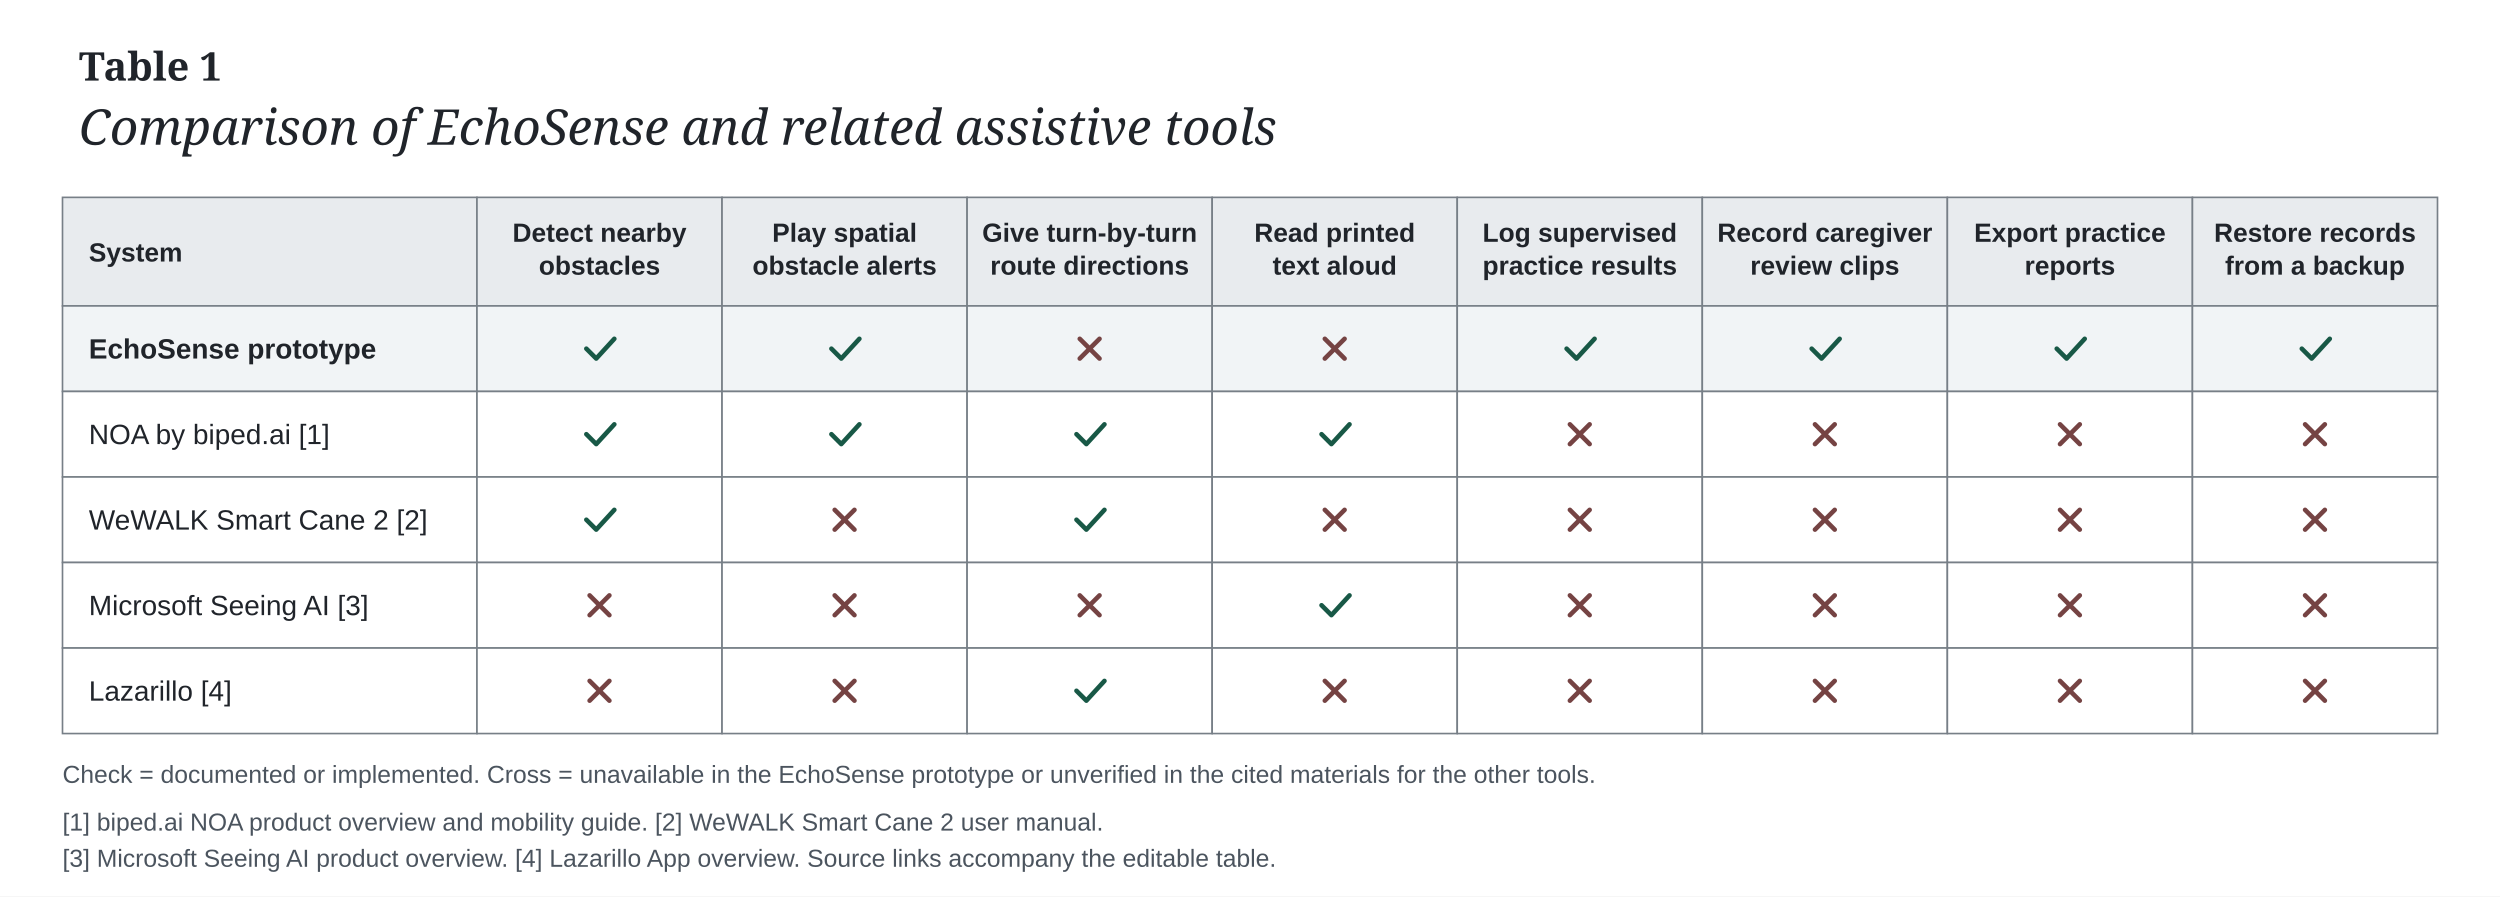
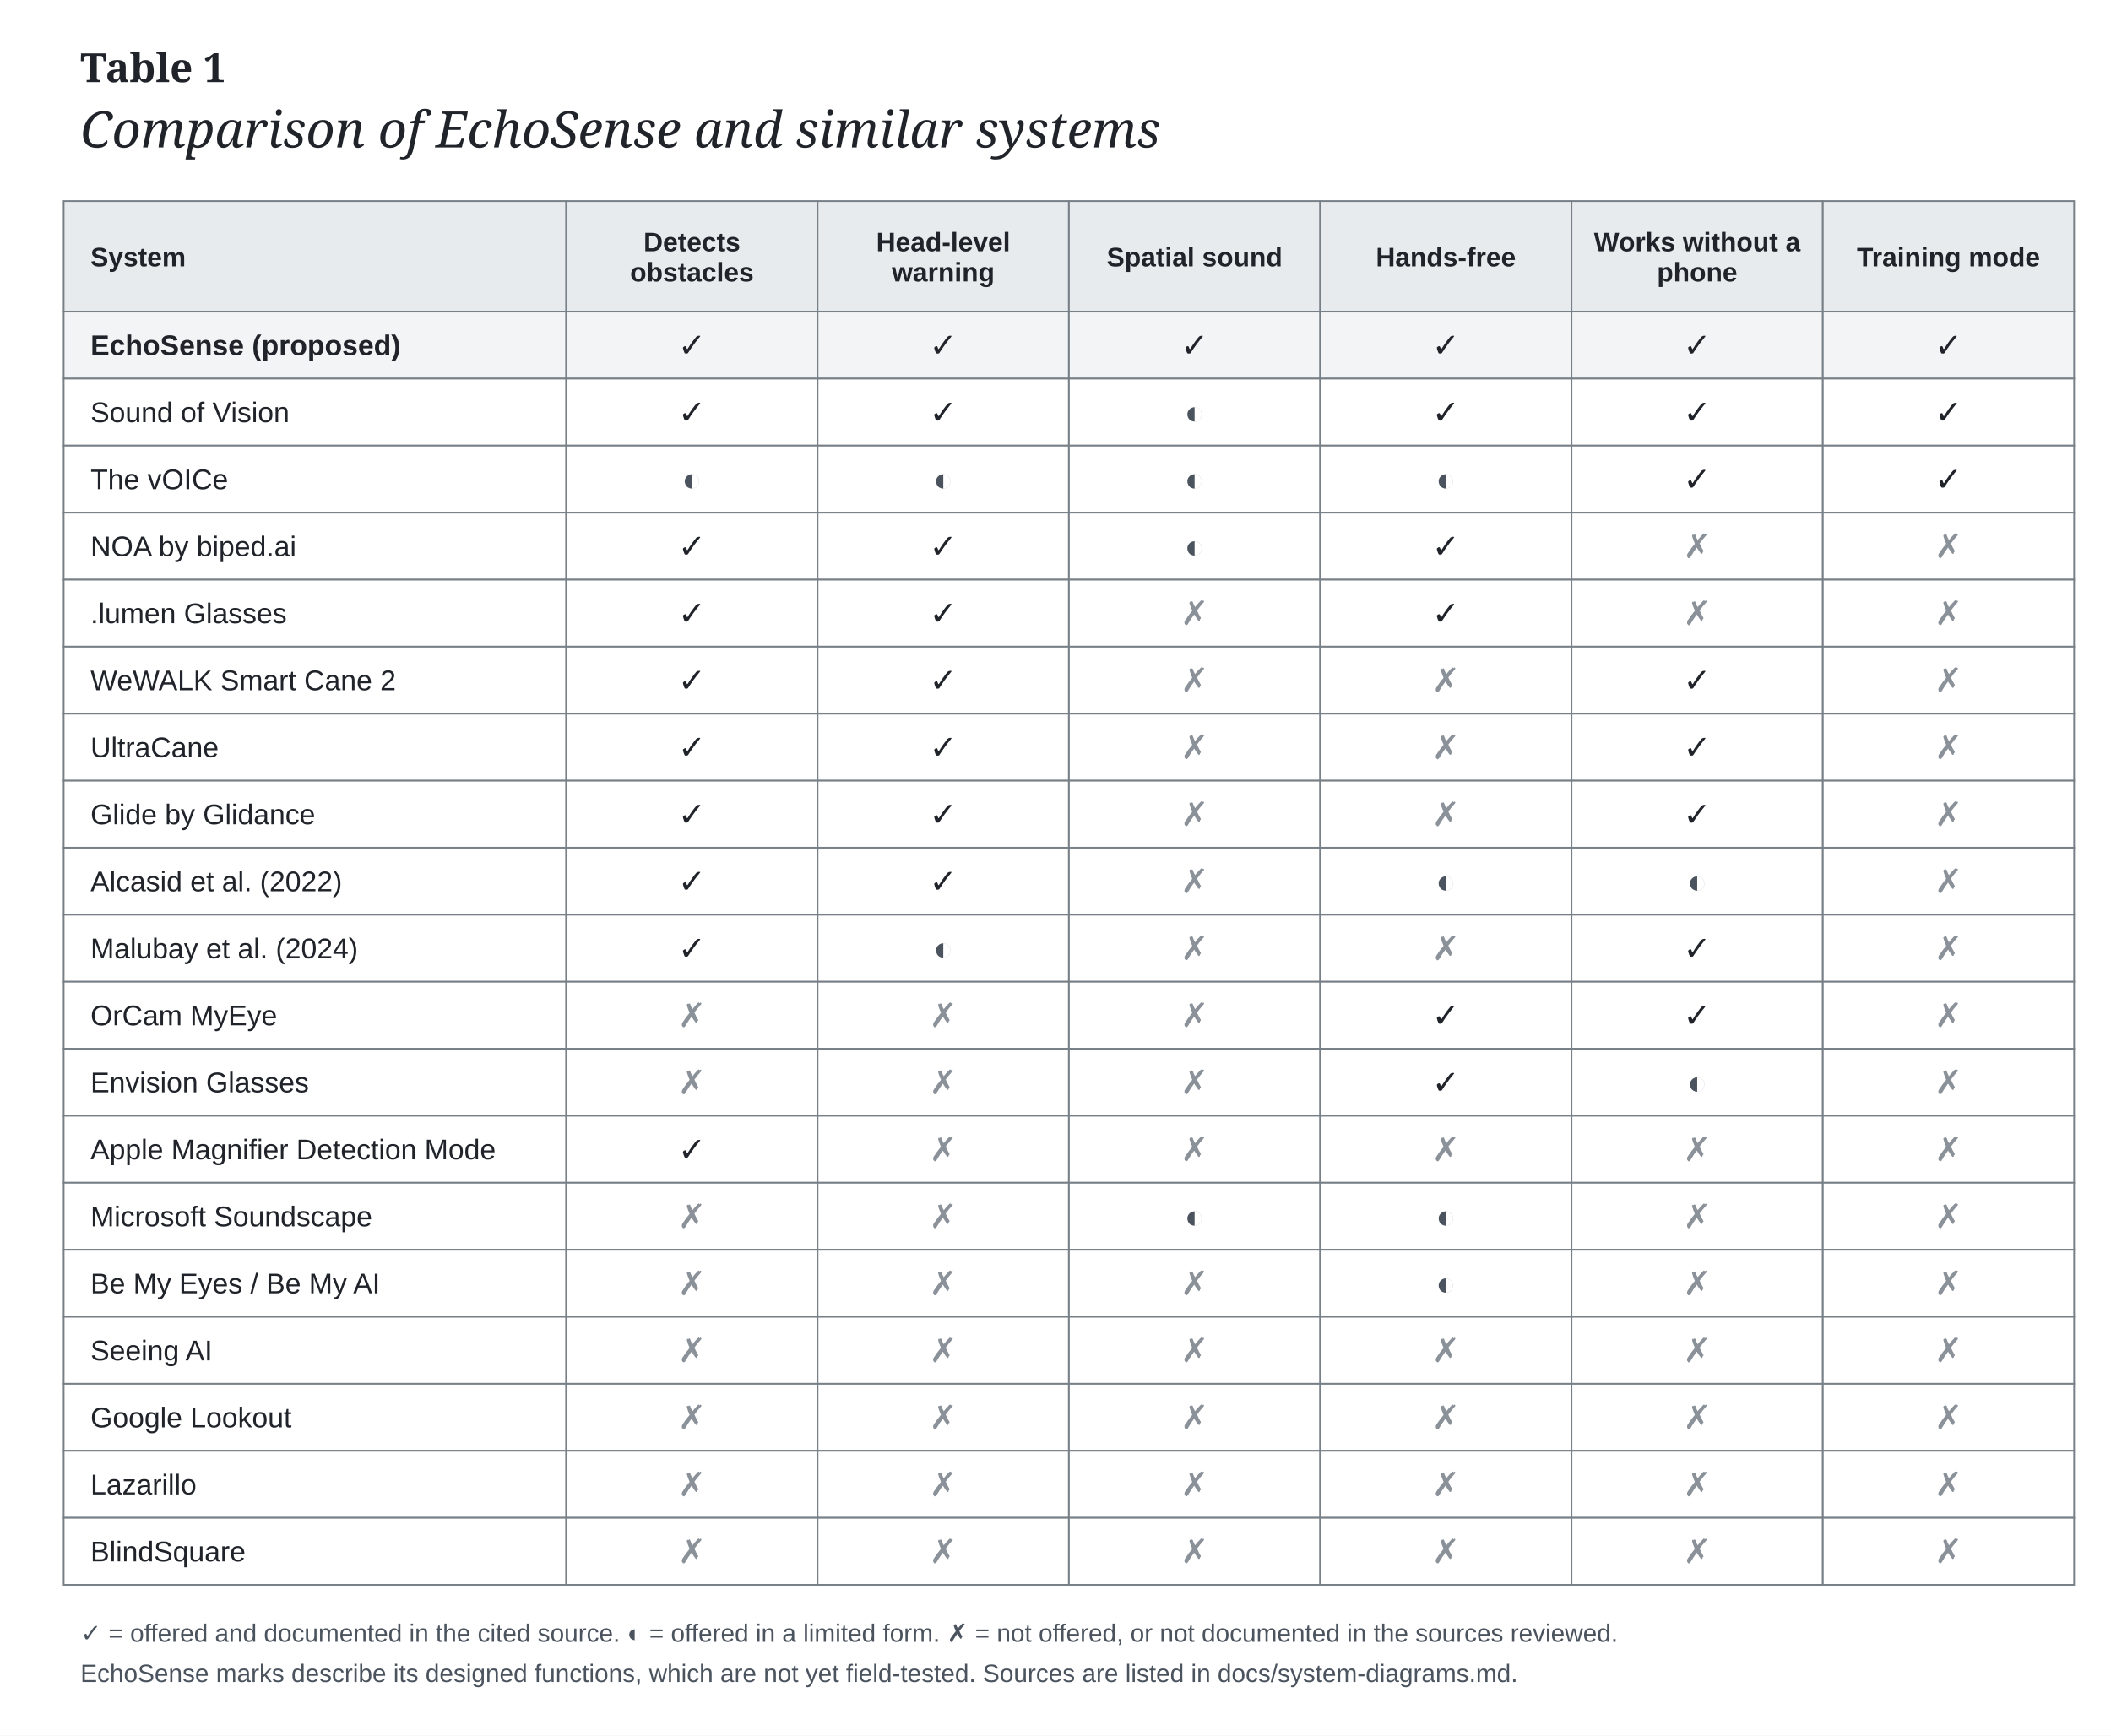
- <svg xmlns="http://www.w3.org/2000/svg" width="1520" height="545" viewBox="0 0 1520 545" role="img" aria-labelledby="title desc">
-   <style>text{fill:#20242a;font-family:Arial,Helvetica,sans-serif}.figure{font:bold 24px Georgia,serif}.title{font:italic 30px Georgia,serif}.header{font-size:16px;font-weight:700}.tool{font-size:17px}.note{font-size:15px;fill:#4b545e}.cell{stroke:#777f87;stroke-width:1}</style>
-   <rect width="1520" height="545" fill="white" />
+ <svg xmlns="http://www.w3.org/2000/svg" width="1260" height="1036" viewBox="0 0 1260 1036" role="img" aria-labelledby="title desc">
+   <style>text{fill:#20242a;font-family:Arial,Helvetica,sans-serif}.figure{font:bold 24px Georgia,serif}.title{font:italic 30px Georgia,serif}.header{font-size:16px;font-weight:700}.tool{font-size:17px}.mark{font-size:20px}.note{font-size:15px;fill:#4b545e}.cell{stroke:#777f87;stroke-width:1}</style>
+   <rect width="1260" height="1036" fill="white" />
  <text x="48" y="49" class="figure">Table 1</text>
-   <text x="48" y="88" class="title">Comparison of EchoSense and related assistive tools</text>
-   <rect x="38" y="120" width="252" height="66" fill="#e8ebee" class="cell" />
+   <text x="48" y="88" class="title">Comparison of EchoSense and similar systems</text>
+   <rect x="38" y="120" width="300" height="66" fill="#e8ebee" class="cell" />
  <text x="54" y="159" class="header">System</text>
-   <rect x="290" y="120" width="149" height="66" fill="#e8ebee" class="cell" />
-   <text x="364.5" y="147" text-anchor="middle" class="header">Detect nearby<tspan x="364.5" dy="20">obstacles</tspan>
-   </text>
-   <rect x="439" y="120" width="149" height="66" fill="#e8ebee" class="cell" />
-   <text x="513.5" y="147" text-anchor="middle" class="header">Play spatial<tspan x="513.5" dy="20">obstacle alerts</tspan>
-   </text>
-   <rect x="588" y="120" width="149" height="66" fill="#e8ebee" class="cell" />
-   <text x="662.5" y="147" text-anchor="middle" class="header">Give turn-by-turn<tspan x="662.5" dy="20">route directions</tspan>
-   </text>
-   <rect x="737" y="120" width="149" height="66" fill="#e8ebee" class="cell" />
-   <text x="811.5" y="147" text-anchor="middle" class="header">Read printed<tspan x="811.5" dy="20">text aloud</tspan>
-   </text>
-   <rect x="886" y="120" width="149" height="66" fill="#e8ebee" class="cell" />
-   <text x="960.5" y="147" text-anchor="middle" class="header">Log supervised<tspan x="960.5" dy="20">practice results</tspan>
-   </text>
-   <rect x="1035" y="120" width="149" height="66" fill="#e8ebee" class="cell" />
-   <text x="1109.5" y="147" text-anchor="middle" class="header">Record caregiver<tspan x="1109.5" dy="20">review clips</tspan>
-   </text>
-   <rect x="1184" y="120" width="149" height="66" fill="#e8ebee" class="cell" />
-   <text x="1258.5" y="147" text-anchor="middle" class="header">Export practice<tspan x="1258.5" dy="20">reports</tspan>
-   </text>
-   <rect x="1333" y="120" width="149" height="66" fill="#e8ebee" class="cell" />
-   <text x="1407.5" y="147" text-anchor="middle" class="header">Restore records<tspan x="1407.5" dy="20">from a backup</tspan>
-   </text>
-   <rect x="38" y="186" width="252" height="52" fill="#f1f4f6" class="cell" />
-   <text x="54" y="218" class="tool" font-weight="700">EchoSense prototype</text>
-   <rect x="290" y="186" width="149" height="52" fill="#f1f4f6" class="cell" />
-   <path d="M-8 0 L-2 6 L9 -6" transform="translate(364.5 212.0)" fill="none" stroke="#185846" stroke-width="2.8" stroke-linecap="round" stroke-linejoin="round" />
-   <rect x="439" y="186" width="149" height="52" fill="#f1f4f6" class="cell" />
-   <path d="M-8 0 L-2 6 L9 -6" transform="translate(513.5 212.0)" fill="none" stroke="#185846" stroke-width="2.8" stroke-linecap="round" stroke-linejoin="round" />
-   <rect x="588" y="186" width="149" height="52" fill="#f1f4f6" class="cell" />
-   <path d="M-6 -6 L6 6 M6 -6 L-6 6" transform="translate(662.5 212.0)" fill="none" stroke="#754343" stroke-width="2.8" stroke-linecap="round" stroke-linejoin="round" />
-   <rect x="737" y="186" width="149" height="52" fill="#f1f4f6" class="cell" />
-   <path d="M-6 -6 L6 6 M6 -6 L-6 6" transform="translate(811.5 212.0)" fill="none" stroke="#754343" stroke-width="2.8" stroke-linecap="round" stroke-linejoin="round" />
-   <rect x="886" y="186" width="149" height="52" fill="#f1f4f6" class="cell" />
-   <path d="M-8 0 L-2 6 L9 -6" transform="translate(960.5 212.0)" fill="none" stroke="#185846" stroke-width="2.8" stroke-linecap="round" stroke-linejoin="round" />
-   <rect x="1035" y="186" width="149" height="52" fill="#f1f4f6" class="cell" />
-   <path d="M-8 0 L-2 6 L9 -6" transform="translate(1109.5 212.0)" fill="none" stroke="#185846" stroke-width="2.8" stroke-linecap="round" stroke-linejoin="round" />
-   <rect x="1184" y="186" width="149" height="52" fill="#f1f4f6" class="cell" />
-   <path d="M-8 0 L-2 6 L9 -6" transform="translate(1258.5 212.0)" fill="none" stroke="#185846" stroke-width="2.8" stroke-linecap="round" stroke-linejoin="round" />
-   <rect x="1333" y="186" width="149" height="52" fill="#f1f4f6" class="cell" />
-   <path d="M-8 0 L-2 6 L9 -6" transform="translate(1407.5 212.0)" fill="none" stroke="#185846" stroke-width="2.8" stroke-linecap="round" stroke-linejoin="round" />
-   <rect x="38" y="238" width="252" height="52" fill="white" class="cell" />
-   <text x="54" y="270" class="tool" font-weight="400">NOA by biped.ai [1]</text>
-   <rect x="290" y="238" width="149" height="52" fill="white" class="cell" />
-   <path d="M-8 0 L-2 6 L9 -6" transform="translate(364.5 264.0)" fill="none" stroke="#185846" stroke-width="2.8" stroke-linecap="round" stroke-linejoin="round" />
-   <rect x="439" y="238" width="149" height="52" fill="white" class="cell" />
-   <path d="M-8 0 L-2 6 L9 -6" transform="translate(513.5 264.0)" fill="none" stroke="#185846" stroke-width="2.8" stroke-linecap="round" stroke-linejoin="round" />
-   <rect x="588" y="238" width="149" height="52" fill="white" class="cell" />
-   <path d="M-8 0 L-2 6 L9 -6" transform="translate(662.5 264.0)" fill="none" stroke="#185846" stroke-width="2.8" stroke-linecap="round" stroke-linejoin="round" />
-   <rect x="737" y="238" width="149" height="52" fill="white" class="cell" />
-   <path d="M-8 0 L-2 6 L9 -6" transform="translate(811.5 264.0)" fill="none" stroke="#185846" stroke-width="2.8" stroke-linecap="round" stroke-linejoin="round" />
-   <rect x="886" y="238" width="149" height="52" fill="white" class="cell" />
-   <path d="M-6 -6 L6 6 M6 -6 L-6 6" transform="translate(960.5 264.0)" fill="none" stroke="#754343" stroke-width="2.8" stroke-linecap="round" stroke-linejoin="round" />
-   <rect x="1035" y="238" width="149" height="52" fill="white" class="cell" />
-   <path d="M-6 -6 L6 6 M6 -6 L-6 6" transform="translate(1109.5 264.0)" fill="none" stroke="#754343" stroke-width="2.8" stroke-linecap="round" stroke-linejoin="round" />
-   <rect x="1184" y="238" width="149" height="52" fill="white" class="cell" />
-   <path d="M-6 -6 L6 6 M6 -6 L-6 6" transform="translate(1258.5 264.0)" fill="none" stroke="#754343" stroke-width="2.8" stroke-linecap="round" stroke-linejoin="round" />
-   <rect x="1333" y="238" width="149" height="52" fill="white" class="cell" />
-   <path d="M-6 -6 L6 6 M6 -6 L-6 6" transform="translate(1407.5 264.0)" fill="none" stroke="#754343" stroke-width="2.8" stroke-linecap="round" stroke-linejoin="round" />
-   <rect x="38" y="290" width="252" height="52" fill="white" class="cell" />
-   <text x="54" y="322" class="tool" font-weight="400">WeWALK Smart Cane 2 [2]</text>
-   <rect x="290" y="290" width="149" height="52" fill="white" class="cell" />
-   <path d="M-8 0 L-2 6 L9 -6" transform="translate(364.5 316.0)" fill="none" stroke="#185846" stroke-width="2.8" stroke-linecap="round" stroke-linejoin="round" />
-   <rect x="439" y="290" width="149" height="52" fill="white" class="cell" />
-   <path d="M-6 -6 L6 6 M6 -6 L-6 6" transform="translate(513.5 316.0)" fill="none" stroke="#754343" stroke-width="2.8" stroke-linecap="round" stroke-linejoin="round" />
-   <rect x="588" y="290" width="149" height="52" fill="white" class="cell" />
-   <path d="M-8 0 L-2 6 L9 -6" transform="translate(662.5 316.0)" fill="none" stroke="#185846" stroke-width="2.8" stroke-linecap="round" stroke-linejoin="round" />
-   <rect x="737" y="290" width="149" height="52" fill="white" class="cell" />
-   <path d="M-6 -6 L6 6 M6 -6 L-6 6" transform="translate(811.5 316.0)" fill="none" stroke="#754343" stroke-width="2.8" stroke-linecap="round" stroke-linejoin="round" />
-   <rect x="886" y="290" width="149" height="52" fill="white" class="cell" />
-   <path d="M-6 -6 L6 6 M6 -6 L-6 6" transform="translate(960.5 316.0)" fill="none" stroke="#754343" stroke-width="2.8" stroke-linecap="round" stroke-linejoin="round" />
-   <rect x="1035" y="290" width="149" height="52" fill="white" class="cell" />
-   <path d="M-6 -6 L6 6 M6 -6 L-6 6" transform="translate(1109.5 316.0)" fill="none" stroke="#754343" stroke-width="2.8" stroke-linecap="round" stroke-linejoin="round" />
-   <rect x="1184" y="290" width="149" height="52" fill="white" class="cell" />
-   <path d="M-6 -6 L6 6 M6 -6 L-6 6" transform="translate(1258.5 316.0)" fill="none" stroke="#754343" stroke-width="2.8" stroke-linecap="round" stroke-linejoin="round" />
-   <rect x="1333" y="290" width="149" height="52" fill="white" class="cell" />
-   <path d="M-6 -6 L6 6 M6 -6 L-6 6" transform="translate(1407.5 316.0)" fill="none" stroke="#754343" stroke-width="2.8" stroke-linecap="round" stroke-linejoin="round" />
-   <rect x="38" y="342" width="252" height="52" fill="white" class="cell" />
-   <text x="54" y="374" class="tool" font-weight="400">Microsoft Seeing AI [3]</text>
-   <rect x="290" y="342" width="149" height="52" fill="white" class="cell" />
-   <path d="M-6 -6 L6 6 M6 -6 L-6 6" transform="translate(364.5 368.0)" fill="none" stroke="#754343" stroke-width="2.8" stroke-linecap="round" stroke-linejoin="round" />
-   <rect x="439" y="342" width="149" height="52" fill="white" class="cell" />
-   <path d="M-6 -6 L6 6 M6 -6 L-6 6" transform="translate(513.5 368.0)" fill="none" stroke="#754343" stroke-width="2.8" stroke-linecap="round" stroke-linejoin="round" />
-   <rect x="588" y="342" width="149" height="52" fill="white" class="cell" />
-   <path d="M-6 -6 L6 6 M6 -6 L-6 6" transform="translate(662.5 368.0)" fill="none" stroke="#754343" stroke-width="2.8" stroke-linecap="round" stroke-linejoin="round" />
-   <rect x="737" y="342" width="149" height="52" fill="white" class="cell" />
-   <path d="M-8 0 L-2 6 L9 -6" transform="translate(811.5 368.0)" fill="none" stroke="#185846" stroke-width="2.8" stroke-linecap="round" stroke-linejoin="round" />
-   <rect x="886" y="342" width="149" height="52" fill="white" class="cell" />
-   <path d="M-6 -6 L6 6 M6 -6 L-6 6" transform="translate(960.5 368.0)" fill="none" stroke="#754343" stroke-width="2.8" stroke-linecap="round" stroke-linejoin="round" />
-   <rect x="1035" y="342" width="149" height="52" fill="white" class="cell" />
-   <path d="M-6 -6 L6 6 M6 -6 L-6 6" transform="translate(1109.5 368.0)" fill="none" stroke="#754343" stroke-width="2.8" stroke-linecap="round" stroke-linejoin="round" />
-   <rect x="1184" y="342" width="149" height="52" fill="white" class="cell" />
-   <path d="M-6 -6 L6 6 M6 -6 L-6 6" transform="translate(1258.5 368.0)" fill="none" stroke="#754343" stroke-width="2.8" stroke-linecap="round" stroke-linejoin="round" />
-   <rect x="1333" y="342" width="149" height="52" fill="white" class="cell" />
-   <path d="M-6 -6 L6 6 M6 -6 L-6 6" transform="translate(1407.5 368.0)" fill="none" stroke="#754343" stroke-width="2.8" stroke-linecap="round" stroke-linejoin="round" />
-   <rect x="38" y="394" width="252" height="52" fill="white" class="cell" />
-   <text x="54" y="426" class="tool" font-weight="400">Lazarillo [4]</text>
-   <rect x="290" y="394" width="149" height="52" fill="white" class="cell" />
-   <path d="M-6 -6 L6 6 M6 -6 L-6 6" transform="translate(364.5 420.0)" fill="none" stroke="#754343" stroke-width="2.8" stroke-linecap="round" stroke-linejoin="round" />
-   <rect x="439" y="394" width="149" height="52" fill="white" class="cell" />
-   <path d="M-6 -6 L6 6 M6 -6 L-6 6" transform="translate(513.5 420.0)" fill="none" stroke="#754343" stroke-width="2.8" stroke-linecap="round" stroke-linejoin="round" />
-   <rect x="588" y="394" width="149" height="52" fill="white" class="cell" />
-   <path d="M-8 0 L-2 6 L9 -6" transform="translate(662.5 420.0)" fill="none" stroke="#185846" stroke-width="2.8" stroke-linecap="round" stroke-linejoin="round" />
-   <rect x="737" y="394" width="149" height="52" fill="white" class="cell" />
-   <path d="M-6 -6 L6 6 M6 -6 L-6 6" transform="translate(811.5 420.0)" fill="none" stroke="#754343" stroke-width="2.8" stroke-linecap="round" stroke-linejoin="round" />
-   <rect x="886" y="394" width="149" height="52" fill="white" class="cell" />
-   <path d="M-6 -6 L6 6 M6 -6 L-6 6" transform="translate(960.5 420.0)" fill="none" stroke="#754343" stroke-width="2.8" stroke-linecap="round" stroke-linejoin="round" />
-   <rect x="1035" y="394" width="149" height="52" fill="white" class="cell" />
-   <path d="M-6 -6 L6 6 M6 -6 L-6 6" transform="translate(1109.5 420.0)" fill="none" stroke="#754343" stroke-width="2.8" stroke-linecap="round" stroke-linejoin="round" />
-   <rect x="1184" y="394" width="149" height="52" fill="white" class="cell" />
-   <path d="M-6 -6 L6 6 M6 -6 L-6 6" transform="translate(1258.5 420.0)" fill="none" stroke="#754343" stroke-width="2.8" stroke-linecap="round" stroke-linejoin="round" />
-   <rect x="1333" y="394" width="149" height="52" fill="white" class="cell" />
-   <path d="M-6 -6 L6 6 M6 -6 L-6 6" transform="translate(1407.5 420.0)" fill="none" stroke="#754343" stroke-width="2.8" stroke-linecap="round" stroke-linejoin="round" />
-   <text x="38" y="476" class="note">Check = documented or implemented. Cross = unavailable in the EchoSense prototype or unverified in the cited materials for the other tools.</text>
-   <text x="38" y="505" class="note">[1] biped.ai NOA product overview and mobility guide.   [2] WeWALK Smart Cane 2 user manual.</text>
-   <text x="38" y="527" class="note">[3] Microsoft Seeing AI product overview.   [4] Lazarillo App overview. Source links accompany the editable table.</text>
+   <rect x="338" y="120" width="150" height="66" fill="#e8ebee" class="cell" />
+   <text x="413.0" y="150" class="header" text-anchor="middle">Detects</text>
+   <text x="413.0" y="168" class="header" text-anchor="middle">obstacles</text>
+   <rect x="488" y="120" width="150" height="66" fill="#e8ebee" class="cell" />
+   <text x="563.0" y="150" class="header" text-anchor="middle">Head-level</text>
+   <text x="563.0" y="168" class="header" text-anchor="middle">warning</text>
+   <rect x="638" y="120" width="150" height="66" fill="#e8ebee" class="cell" />
+   <text x="713.0" y="159" class="header" text-anchor="middle">Spatial sound</text>
+   <rect x="788" y="120" width="150" height="66" fill="#e8ebee" class="cell" />
+   <text x="863.0" y="159" class="header" text-anchor="middle">Hands-free</text>
+   <rect x="938" y="120" width="150" height="66" fill="#e8ebee" class="cell" />
+   <text x="1013.0" y="150" class="header" text-anchor="middle">Works without a</text>
+   <text x="1013.0" y="168" class="header" text-anchor="middle">phone</text>
+   <rect x="1088" y="120" width="150" height="66" fill="#e8ebee" class="cell" />
+   <text x="1163.0" y="159" class="header" text-anchor="middle">Training mode</text>
+   <rect x="38" y="186" width="300" height="40" fill="#f3f4f6" class="cell" />
+   <text x="54" y="212" class="tool" font-weight="700">EchoSense (proposed)</text>
+   <rect x="338" y="186" width="150" height="40" fill="#f3f4f6" class="cell" />
+   <text x="413.0" y="213" class="mark" text-anchor="middle" style="fill:#20242a">✓</text>
+   <rect x="488" y="186" width="150" height="40" fill="#f3f4f6" class="cell" />
+   <text x="563.0" y="213" class="mark" text-anchor="middle" style="fill:#20242a">✓</text>
+   <rect x="638" y="186" width="150" height="40" fill="#f3f4f6" class="cell" />
+   <text x="713.0" y="213" class="mark" text-anchor="middle" style="fill:#20242a">✓</text>
+   <rect x="788" y="186" width="150" height="40" fill="#f3f4f6" class="cell" />
+   <text x="863.0" y="213" class="mark" text-anchor="middle" style="fill:#20242a">✓</text>
+   <rect x="938" y="186" width="150" height="40" fill="#f3f4f6" class="cell" />
+   <text x="1013.0" y="213" class="mark" text-anchor="middle" style="fill:#20242a">✓</text>
+   <rect x="1088" y="186" width="150" height="40" fill="#f3f4f6" class="cell" />
+   <text x="1163.0" y="213" class="mark" text-anchor="middle" style="fill:#20242a">✓</text>
+   <rect x="38" y="226" width="300" height="40" fill="white" class="cell" />
+   <text x="54" y="252" class="tool">Sound of Vision</text>
+   <rect x="338" y="226" width="150" height="40" fill="white" class="cell" />
+   <text x="413.0" y="253" class="mark" text-anchor="middle" style="fill:#20242a">✓</text>
+   <rect x="488" y="226" width="150" height="40" fill="white" class="cell" />
+   <text x="563.0" y="253" class="mark" text-anchor="middle" style="fill:#20242a">✓</text>
+   <rect x="638" y="226" width="150" height="40" fill="white" class="cell" />
+   <text x="713.0" y="253" class="mark" text-anchor="middle" style="fill:#4b545e">◐</text>
+   <rect x="788" y="226" width="150" height="40" fill="white" class="cell" />
+   <text x="863.0" y="253" class="mark" text-anchor="middle" style="fill:#20242a">✓</text>
+   <rect x="938" y="226" width="150" height="40" fill="white" class="cell" />
+   <text x="1013.0" y="253" class="mark" text-anchor="middle" style="fill:#20242a">✓</text>
+   <rect x="1088" y="226" width="150" height="40" fill="white" class="cell" />
+   <text x="1163.0" y="253" class="mark" text-anchor="middle" style="fill:#20242a">✓</text>
+   <rect x="38" y="266" width="300" height="40" fill="white" class="cell" />
+   <text x="54" y="292" class="tool">The vOICe</text>
+   <rect x="338" y="266" width="150" height="40" fill="white" class="cell" />
+   <text x="413.0" y="293" class="mark" text-anchor="middle" style="fill:#4b545e">◐</text>
+   <rect x="488" y="266" width="150" height="40" fill="white" class="cell" />
+   <text x="563.0" y="293" class="mark" text-anchor="middle" style="fill:#4b545e">◐</text>
+   <rect x="638" y="266" width="150" height="40" fill="white" class="cell" />
+   <text x="713.0" y="293" class="mark" text-anchor="middle" style="fill:#4b545e">◐</text>
+   <rect x="788" y="266" width="150" height="40" fill="white" class="cell" />
+   <text x="863.0" y="293" class="mark" text-anchor="middle" style="fill:#4b545e">◐</text>
+   <rect x="938" y="266" width="150" height="40" fill="white" class="cell" />
+   <text x="1013.0" y="293" class="mark" text-anchor="middle" style="fill:#20242a">✓</text>
+   <rect x="1088" y="266" width="150" height="40" fill="white" class="cell" />
+   <text x="1163.0" y="293" class="mark" text-anchor="middle" style="fill:#20242a">✓</text>
+   <rect x="38" y="306" width="300" height="40" fill="white" class="cell" />
+   <text x="54" y="332" class="tool">NOA by biped.ai</text>
+   <rect x="338" y="306" width="150" height="40" fill="white" class="cell" />
+   <text x="413.0" y="333" class="mark" text-anchor="middle" style="fill:#20242a">✓</text>
+   <rect x="488" y="306" width="150" height="40" fill="white" class="cell" />
+   <text x="563.0" y="333" class="mark" text-anchor="middle" style="fill:#20242a">✓</text>
+   <rect x="638" y="306" width="150" height="40" fill="white" class="cell" />
+   <text x="713.0" y="333" class="mark" text-anchor="middle" style="fill:#4b545e">◐</text>
+   <rect x="788" y="306" width="150" height="40" fill="white" class="cell" />
+   <text x="863.0" y="333" class="mark" text-anchor="middle" style="fill:#20242a">✓</text>
+   <rect x="938" y="306" width="150" height="40" fill="white" class="cell" />
+   <text x="1013.0" y="333" class="mark" text-anchor="middle" style="fill:#8a9199">✗</text>
+   <rect x="1088" y="306" width="150" height="40" fill="white" class="cell" />
+   <text x="1163.0" y="333" class="mark" text-anchor="middle" style="fill:#8a9199">✗</text>
+   <rect x="38" y="346" width="300" height="40" fill="white" class="cell" />
+   <text x="54" y="372" class="tool">.lumen Glasses</text>
+   <rect x="338" y="346" width="150" height="40" fill="white" class="cell" />
+   <text x="413.0" y="373" class="mark" text-anchor="middle" style="fill:#20242a">✓</text>
+   <rect x="488" y="346" width="150" height="40" fill="white" class="cell" />
+   <text x="563.0" y="373" class="mark" text-anchor="middle" style="fill:#20242a">✓</text>
+   <rect x="638" y="346" width="150" height="40" fill="white" class="cell" />
+   <text x="713.0" y="373" class="mark" text-anchor="middle" style="fill:#8a9199">✗</text>
+   <rect x="788" y="346" width="150" height="40" fill="white" class="cell" />
+   <text x="863.0" y="373" class="mark" text-anchor="middle" style="fill:#20242a">✓</text>
+   <rect x="938" y="346" width="150" height="40" fill="white" class="cell" />
+   <text x="1013.0" y="373" class="mark" text-anchor="middle" style="fill:#8a9199">✗</text>
+   <rect x="1088" y="346" width="150" height="40" fill="white" class="cell" />
+   <text x="1163.0" y="373" class="mark" text-anchor="middle" style="fill:#8a9199">✗</text>
+   <rect x="38" y="386" width="300" height="40" fill="white" class="cell" />
+   <text x="54" y="412" class="tool">WeWALK Smart Cane 2</text>
+   <rect x="338" y="386" width="150" height="40" fill="white" class="cell" />
+   <text x="413.0" y="413" class="mark" text-anchor="middle" style="fill:#20242a">✓</text>
+   <rect x="488" y="386" width="150" height="40" fill="white" class="cell" />
+   <text x="563.0" y="413" class="mark" text-anchor="middle" style="fill:#20242a">✓</text>
+   <rect x="638" y="386" width="150" height="40" fill="white" class="cell" />
+   <text x="713.0" y="413" class="mark" text-anchor="middle" style="fill:#8a9199">✗</text>
+   <rect x="788" y="386" width="150" height="40" fill="white" class="cell" />
+   <text x="863.0" y="413" class="mark" text-anchor="middle" style="fill:#8a9199">✗</text>
+   <rect x="938" y="386" width="150" height="40" fill="white" class="cell" />
+   <text x="1013.0" y="413" class="mark" text-anchor="middle" style="fill:#20242a">✓</text>
+   <rect x="1088" y="386" width="150" height="40" fill="white" class="cell" />
+   <text x="1163.0" y="413" class="mark" text-anchor="middle" style="fill:#8a9199">✗</text>
+   <rect x="38" y="426" width="300" height="40" fill="white" class="cell" />
+   <text x="54" y="452" class="tool">UltraCane</text>
+   <rect x="338" y="426" width="150" height="40" fill="white" class="cell" />
+   <text x="413.0" y="453" class="mark" text-anchor="middle" style="fill:#20242a">✓</text>
+   <rect x="488" y="426" width="150" height="40" fill="white" class="cell" />
+   <text x="563.0" y="453" class="mark" text-anchor="middle" style="fill:#20242a">✓</text>
+   <rect x="638" y="426" width="150" height="40" fill="white" class="cell" />
+   <text x="713.0" y="453" class="mark" text-anchor="middle" style="fill:#8a9199">✗</text>
+   <rect x="788" y="426" width="150" height="40" fill="white" class="cell" />
+   <text x="863.0" y="453" class="mark" text-anchor="middle" style="fill:#8a9199">✗</text>
+   <rect x="938" y="426" width="150" height="40" fill="white" class="cell" />
+   <text x="1013.0" y="453" class="mark" text-anchor="middle" style="fill:#20242a">✓</text>
+   <rect x="1088" y="426" width="150" height="40" fill="white" class="cell" />
+   <text x="1163.0" y="453" class="mark" text-anchor="middle" style="fill:#8a9199">✗</text>
+   <rect x="38" y="466" width="300" height="40" fill="white" class="cell" />
+   <text x="54" y="492" class="tool">Glide by Glidance</text>
+   <rect x="338" y="466" width="150" height="40" fill="white" class="cell" />
+   <text x="413.0" y="493" class="mark" text-anchor="middle" style="fill:#20242a">✓</text>
+   <rect x="488" y="466" width="150" height="40" fill="white" class="cell" />
+   <text x="563.0" y="493" class="mark" text-anchor="middle" style="fill:#20242a">✓</text>
+   <rect x="638" y="466" width="150" height="40" fill="white" class="cell" />
+   <text x="713.0" y="493" class="mark" text-anchor="middle" style="fill:#8a9199">✗</text>
+   <rect x="788" y="466" width="150" height="40" fill="white" class="cell" />
+   <text x="863.0" y="493" class="mark" text-anchor="middle" style="fill:#8a9199">✗</text>
+   <rect x="938" y="466" width="150" height="40" fill="white" class="cell" />
+   <text x="1013.0" y="493" class="mark" text-anchor="middle" style="fill:#20242a">✓</text>
+   <rect x="1088" y="466" width="150" height="40" fill="white" class="cell" />
+   <text x="1163.0" y="493" class="mark" text-anchor="middle" style="fill:#8a9199">✗</text>
+   <rect x="38" y="506" width="300" height="40" fill="white" class="cell" />
+   <text x="54" y="532" class="tool">Alcasid et al. (2022)</text>
+   <rect x="338" y="506" width="150" height="40" fill="white" class="cell" />
+   <text x="413.0" y="533" class="mark" text-anchor="middle" style="fill:#20242a">✓</text>
+   <rect x="488" y="506" width="150" height="40" fill="white" class="cell" />
+   <text x="563.0" y="533" class="mark" text-anchor="middle" style="fill:#20242a">✓</text>
+   <rect x="638" y="506" width="150" height="40" fill="white" class="cell" />
+   <text x="713.0" y="533" class="mark" text-anchor="middle" style="fill:#8a9199">✗</text>
+   <rect x="788" y="506" width="150" height="40" fill="white" class="cell" />
+   <text x="863.0" y="533" class="mark" text-anchor="middle" style="fill:#4b545e">◐</text>
+   <rect x="938" y="506" width="150" height="40" fill="white" class="cell" />
+   <text x="1013.0" y="533" class="mark" text-anchor="middle" style="fill:#4b545e">◐</text>
+   <rect x="1088" y="506" width="150" height="40" fill="white" class="cell" />
+   <text x="1163.0" y="533" class="mark" text-anchor="middle" style="fill:#8a9199">✗</text>
+   <rect x="38" y="546" width="300" height="40" fill="white" class="cell" />
+   <text x="54" y="572" class="tool">Malubay et al. (2024)</text>
+   <rect x="338" y="546" width="150" height="40" fill="white" class="cell" />
+   <text x="413.0" y="573" class="mark" text-anchor="middle" style="fill:#20242a">✓</text>
+   <rect x="488" y="546" width="150" height="40" fill="white" class="cell" />
+   <text x="563.0" y="573" class="mark" text-anchor="middle" style="fill:#4b545e">◐</text>
+   <rect x="638" y="546" width="150" height="40" fill="white" class="cell" />
+   <text x="713.0" y="573" class="mark" text-anchor="middle" style="fill:#8a9199">✗</text>
+   <rect x="788" y="546" width="150" height="40" fill="white" class="cell" />
+   <text x="863.0" y="573" class="mark" text-anchor="middle" style="fill:#8a9199">✗</text>
+   <rect x="938" y="546" width="150" height="40" fill="white" class="cell" />
+   <text x="1013.0" y="573" class="mark" text-anchor="middle" style="fill:#20242a">✓</text>
+   <rect x="1088" y="546" width="150" height="40" fill="white" class="cell" />
+   <text x="1163.0" y="573" class="mark" text-anchor="middle" style="fill:#8a9199">✗</text>
+   <rect x="38" y="586" width="300" height="40" fill="white" class="cell" />
+   <text x="54" y="612" class="tool">OrCam MyEye</text>
+   <rect x="338" y="586" width="150" height="40" fill="white" class="cell" />
+   <text x="413.0" y="613" class="mark" text-anchor="middle" style="fill:#8a9199">✗</text>
+   <rect x="488" y="586" width="150" height="40" fill="white" class="cell" />
+   <text x="563.0" y="613" class="mark" text-anchor="middle" style="fill:#8a9199">✗</text>
+   <rect x="638" y="586" width="150" height="40" fill="white" class="cell" />
+   <text x="713.0" y="613" class="mark" text-anchor="middle" style="fill:#8a9199">✗</text>
+   <rect x="788" y="586" width="150" height="40" fill="white" class="cell" />
+   <text x="863.0" y="613" class="mark" text-anchor="middle" style="fill:#20242a">✓</text>
+   <rect x="938" y="586" width="150" height="40" fill="white" class="cell" />
+   <text x="1013.0" y="613" class="mark" text-anchor="middle" style="fill:#20242a">✓</text>
+   <rect x="1088" y="586" width="150" height="40" fill="white" class="cell" />
+   <text x="1163.0" y="613" class="mark" text-anchor="middle" style="fill:#8a9199">✗</text>
+   <rect x="38" y="626" width="300" height="40" fill="white" class="cell" />
+   <text x="54" y="652" class="tool">Envision Glasses</text>
+   <rect x="338" y="626" width="150" height="40" fill="white" class="cell" />
+   <text x="413.0" y="653" class="mark" text-anchor="middle" style="fill:#8a9199">✗</text>
+   <rect x="488" y="626" width="150" height="40" fill="white" class="cell" />
+   <text x="563.0" y="653" class="mark" text-anchor="middle" style="fill:#8a9199">✗</text>
+   <rect x="638" y="626" width="150" height="40" fill="white" class="cell" />
+   <text x="713.0" y="653" class="mark" text-anchor="middle" style="fill:#8a9199">✗</text>
+   <rect x="788" y="626" width="150" height="40" fill="white" class="cell" />
+   <text x="863.0" y="653" class="mark" text-anchor="middle" style="fill:#20242a">✓</text>
+   <rect x="938" y="626" width="150" height="40" fill="white" class="cell" />
+   <text x="1013.0" y="653" class="mark" text-anchor="middle" style="fill:#4b545e">◐</text>
+   <rect x="1088" y="626" width="150" height="40" fill="white" class="cell" />
+   <text x="1163.0" y="653" class="mark" text-anchor="middle" style="fill:#8a9199">✗</text>
+   <rect x="38" y="666" width="300" height="40" fill="white" class="cell" />
+   <text x="54" y="692" class="tool">Apple Magnifier Detection Mode</text>
+   <rect x="338" y="666" width="150" height="40" fill="white" class="cell" />
+   <text x="413.0" y="693" class="mark" text-anchor="middle" style="fill:#20242a">✓</text>
+   <rect x="488" y="666" width="150" height="40" fill="white" class="cell" />
+   <text x="563.0" y="693" class="mark" text-anchor="middle" style="fill:#8a9199">✗</text>
+   <rect x="638" y="666" width="150" height="40" fill="white" class="cell" />
+   <text x="713.0" y="693" class="mark" text-anchor="middle" style="fill:#8a9199">✗</text>
+   <rect x="788" y="666" width="150" height="40" fill="white" class="cell" />
+   <text x="863.0" y="693" class="mark" text-anchor="middle" style="fill:#8a9199">✗</text>
+   <rect x="938" y="666" width="150" height="40" fill="white" class="cell" />
+   <text x="1013.0" y="693" class="mark" text-anchor="middle" style="fill:#8a9199">✗</text>
+   <rect x="1088" y="666" width="150" height="40" fill="white" class="cell" />
+   <text x="1163.0" y="693" class="mark" text-anchor="middle" style="fill:#8a9199">✗</text>
+   <rect x="38" y="706" width="300" height="40" fill="white" class="cell" />
+   <text x="54" y="732" class="tool">Microsoft Soundscape</text>
+   <rect x="338" y="706" width="150" height="40" fill="white" class="cell" />
+   <text x="413.0" y="733" class="mark" text-anchor="middle" style="fill:#8a9199">✗</text>
+   <rect x="488" y="706" width="150" height="40" fill="white" class="cell" />
+   <text x="563.0" y="733" class="mark" text-anchor="middle" style="fill:#8a9199">✗</text>
+   <rect x="638" y="706" width="150" height="40" fill="white" class="cell" />
+   <text x="713.0" y="733" class="mark" text-anchor="middle" style="fill:#4b545e">◐</text>
+   <rect x="788" y="706" width="150" height="40" fill="white" class="cell" />
+   <text x="863.0" y="733" class="mark" text-anchor="middle" style="fill:#4b545e">◐</text>
+   <rect x="938" y="706" width="150" height="40" fill="white" class="cell" />
+   <text x="1013.0" y="733" class="mark" text-anchor="middle" style="fill:#8a9199">✗</text>
+   <rect x="1088" y="706" width="150" height="40" fill="white" class="cell" />
+   <text x="1163.0" y="733" class="mark" text-anchor="middle" style="fill:#8a9199">✗</text>
+   <rect x="38" y="746" width="300" height="40" fill="white" class="cell" />
+   <text x="54" y="772" class="tool">Be My Eyes / Be My AI</text>
+   <rect x="338" y="746" width="150" height="40" fill="white" class="cell" />
+   <text x="413.0" y="773" class="mark" text-anchor="middle" style="fill:#8a9199">✗</text>
+   <rect x="488" y="746" width="150" height="40" fill="white" class="cell" />
+   <text x="563.0" y="773" class="mark" text-anchor="middle" style="fill:#8a9199">✗</text>
+   <rect x="638" y="746" width="150" height="40" fill="white" class="cell" />
+   <text x="713.0" y="773" class="mark" text-anchor="middle" style="fill:#8a9199">✗</text>
+   <rect x="788" y="746" width="150" height="40" fill="white" class="cell" />
+   <text x="863.0" y="773" class="mark" text-anchor="middle" style="fill:#4b545e">◐</text>
+   <rect x="938" y="746" width="150" height="40" fill="white" class="cell" />
+   <text x="1013.0" y="773" class="mark" text-anchor="middle" style="fill:#8a9199">✗</text>
+   <rect x="1088" y="746" width="150" height="40" fill="white" class="cell" />
+   <text x="1163.0" y="773" class="mark" text-anchor="middle" style="fill:#8a9199">✗</text>
+   <rect x="38" y="786" width="300" height="40" fill="white" class="cell" />
+   <text x="54" y="812" class="tool">Seeing AI</text>
+   <rect x="338" y="786" width="150" height="40" fill="white" class="cell" />
+   <text x="413.0" y="813" class="mark" text-anchor="middle" style="fill:#8a9199">✗</text>
+   <rect x="488" y="786" width="150" height="40" fill="white" class="cell" />
+   <text x="563.0" y="813" class="mark" text-anchor="middle" style="fill:#8a9199">✗</text>
+   <rect x="638" y="786" width="150" height="40" fill="white" class="cell" />
+   <text x="713.0" y="813" class="mark" text-anchor="middle" style="fill:#8a9199">✗</text>
+   <rect x="788" y="786" width="150" height="40" fill="white" class="cell" />
+   <text x="863.0" y="813" class="mark" text-anchor="middle" style="fill:#8a9199">✗</text>
+   <rect x="938" y="786" width="150" height="40" fill="white" class="cell" />
+   <text x="1013.0" y="813" class="mark" text-anchor="middle" style="fill:#8a9199">✗</text>
+   <rect x="1088" y="786" width="150" height="40" fill="white" class="cell" />
+   <text x="1163.0" y="813" class="mark" text-anchor="middle" style="fill:#8a9199">✗</text>
+   <rect x="38" y="826" width="300" height="40" fill="white" class="cell" />
+   <text x="54" y="852" class="tool">Google Lookout</text>
+   <rect x="338" y="826" width="150" height="40" fill="white" class="cell" />
+   <text x="413.0" y="853" class="mark" text-anchor="middle" style="fill:#8a9199">✗</text>
+   <rect x="488" y="826" width="150" height="40" fill="white" class="cell" />
+   <text x="563.0" y="853" class="mark" text-anchor="middle" style="fill:#8a9199">✗</text>
+   <rect x="638" y="826" width="150" height="40" fill="white" class="cell" />
+   <text x="713.0" y="853" class="mark" text-anchor="middle" style="fill:#8a9199">✗</text>
+   <rect x="788" y="826" width="150" height="40" fill="white" class="cell" />
+   <text x="863.0" y="853" class="mark" text-anchor="middle" style="fill:#8a9199">✗</text>
+   <rect x="938" y="826" width="150" height="40" fill="white" class="cell" />
+   <text x="1013.0" y="853" class="mark" text-anchor="middle" style="fill:#8a9199">✗</text>
+   <rect x="1088" y="826" width="150" height="40" fill="white" class="cell" />
+   <text x="1163.0" y="853" class="mark" text-anchor="middle" style="fill:#8a9199">✗</text>
+   <rect x="38" y="866" width="300" height="40" fill="white" class="cell" />
+   <text x="54" y="892" class="tool">Lazarillo</text>
+   <rect x="338" y="866" width="150" height="40" fill="white" class="cell" />
+   <text x="413.0" y="893" class="mark" text-anchor="middle" style="fill:#8a9199">✗</text>
+   <rect x="488" y="866" width="150" height="40" fill="white" class="cell" />
+   <text x="563.0" y="893" class="mark" text-anchor="middle" style="fill:#8a9199">✗</text>
+   <rect x="638" y="866" width="150" height="40" fill="white" class="cell" />
+   <text x="713.0" y="893" class="mark" text-anchor="middle" style="fill:#8a9199">✗</text>
+   <rect x="788" y="866" width="150" height="40" fill="white" class="cell" />
+   <text x="863.0" y="893" class="mark" text-anchor="middle" style="fill:#8a9199">✗</text>
+   <rect x="938" y="866" width="150" height="40" fill="white" class="cell" />
+   <text x="1013.0" y="893" class="mark" text-anchor="middle" style="fill:#8a9199">✗</text>
+   <rect x="1088" y="866" width="150" height="40" fill="white" class="cell" />
+   <text x="1163.0" y="893" class="mark" text-anchor="middle" style="fill:#8a9199">✗</text>
+   <rect x="38" y="906" width="300" height="40" fill="white" class="cell" />
+   <text x="54" y="932" class="tool">BlindSquare</text>
+   <rect x="338" y="906" width="150" height="40" fill="white" class="cell" />
+   <text x="413.0" y="933" class="mark" text-anchor="middle" style="fill:#8a9199">✗</text>
+   <rect x="488" y="906" width="150" height="40" fill="white" class="cell" />
+   <text x="563.0" y="933" class="mark" text-anchor="middle" style="fill:#8a9199">✗</text>
+   <rect x="638" y="906" width="150" height="40" fill="white" class="cell" />
+   <text x="713.0" y="933" class="mark" text-anchor="middle" style="fill:#8a9199">✗</text>
+   <rect x="788" y="906" width="150" height="40" fill="white" class="cell" />
+   <text x="863.0" y="933" class="mark" text-anchor="middle" style="fill:#8a9199">✗</text>
+   <rect x="938" y="906" width="150" height="40" fill="white" class="cell" />
+   <text x="1013.0" y="933" class="mark" text-anchor="middle" style="fill:#8a9199">✗</text>
+   <rect x="1088" y="906" width="150" height="40" fill="white" class="cell" />
+   <text x="1163.0" y="933" class="mark" text-anchor="middle" style="fill:#8a9199">✗</text>
+   <text x="48" y="980" class="note">✓ = offered and documented in the cited source. ◐ = offered in a limited form. ✗ = not offered, or not documented in the sources reviewed.</text>
+   <text x="48" y="1004" class="note">EchoSense marks describe its designed functions, which are not yet field-tested. Sources are listed in docs/system-diagrams.md.</text>
</svg>
